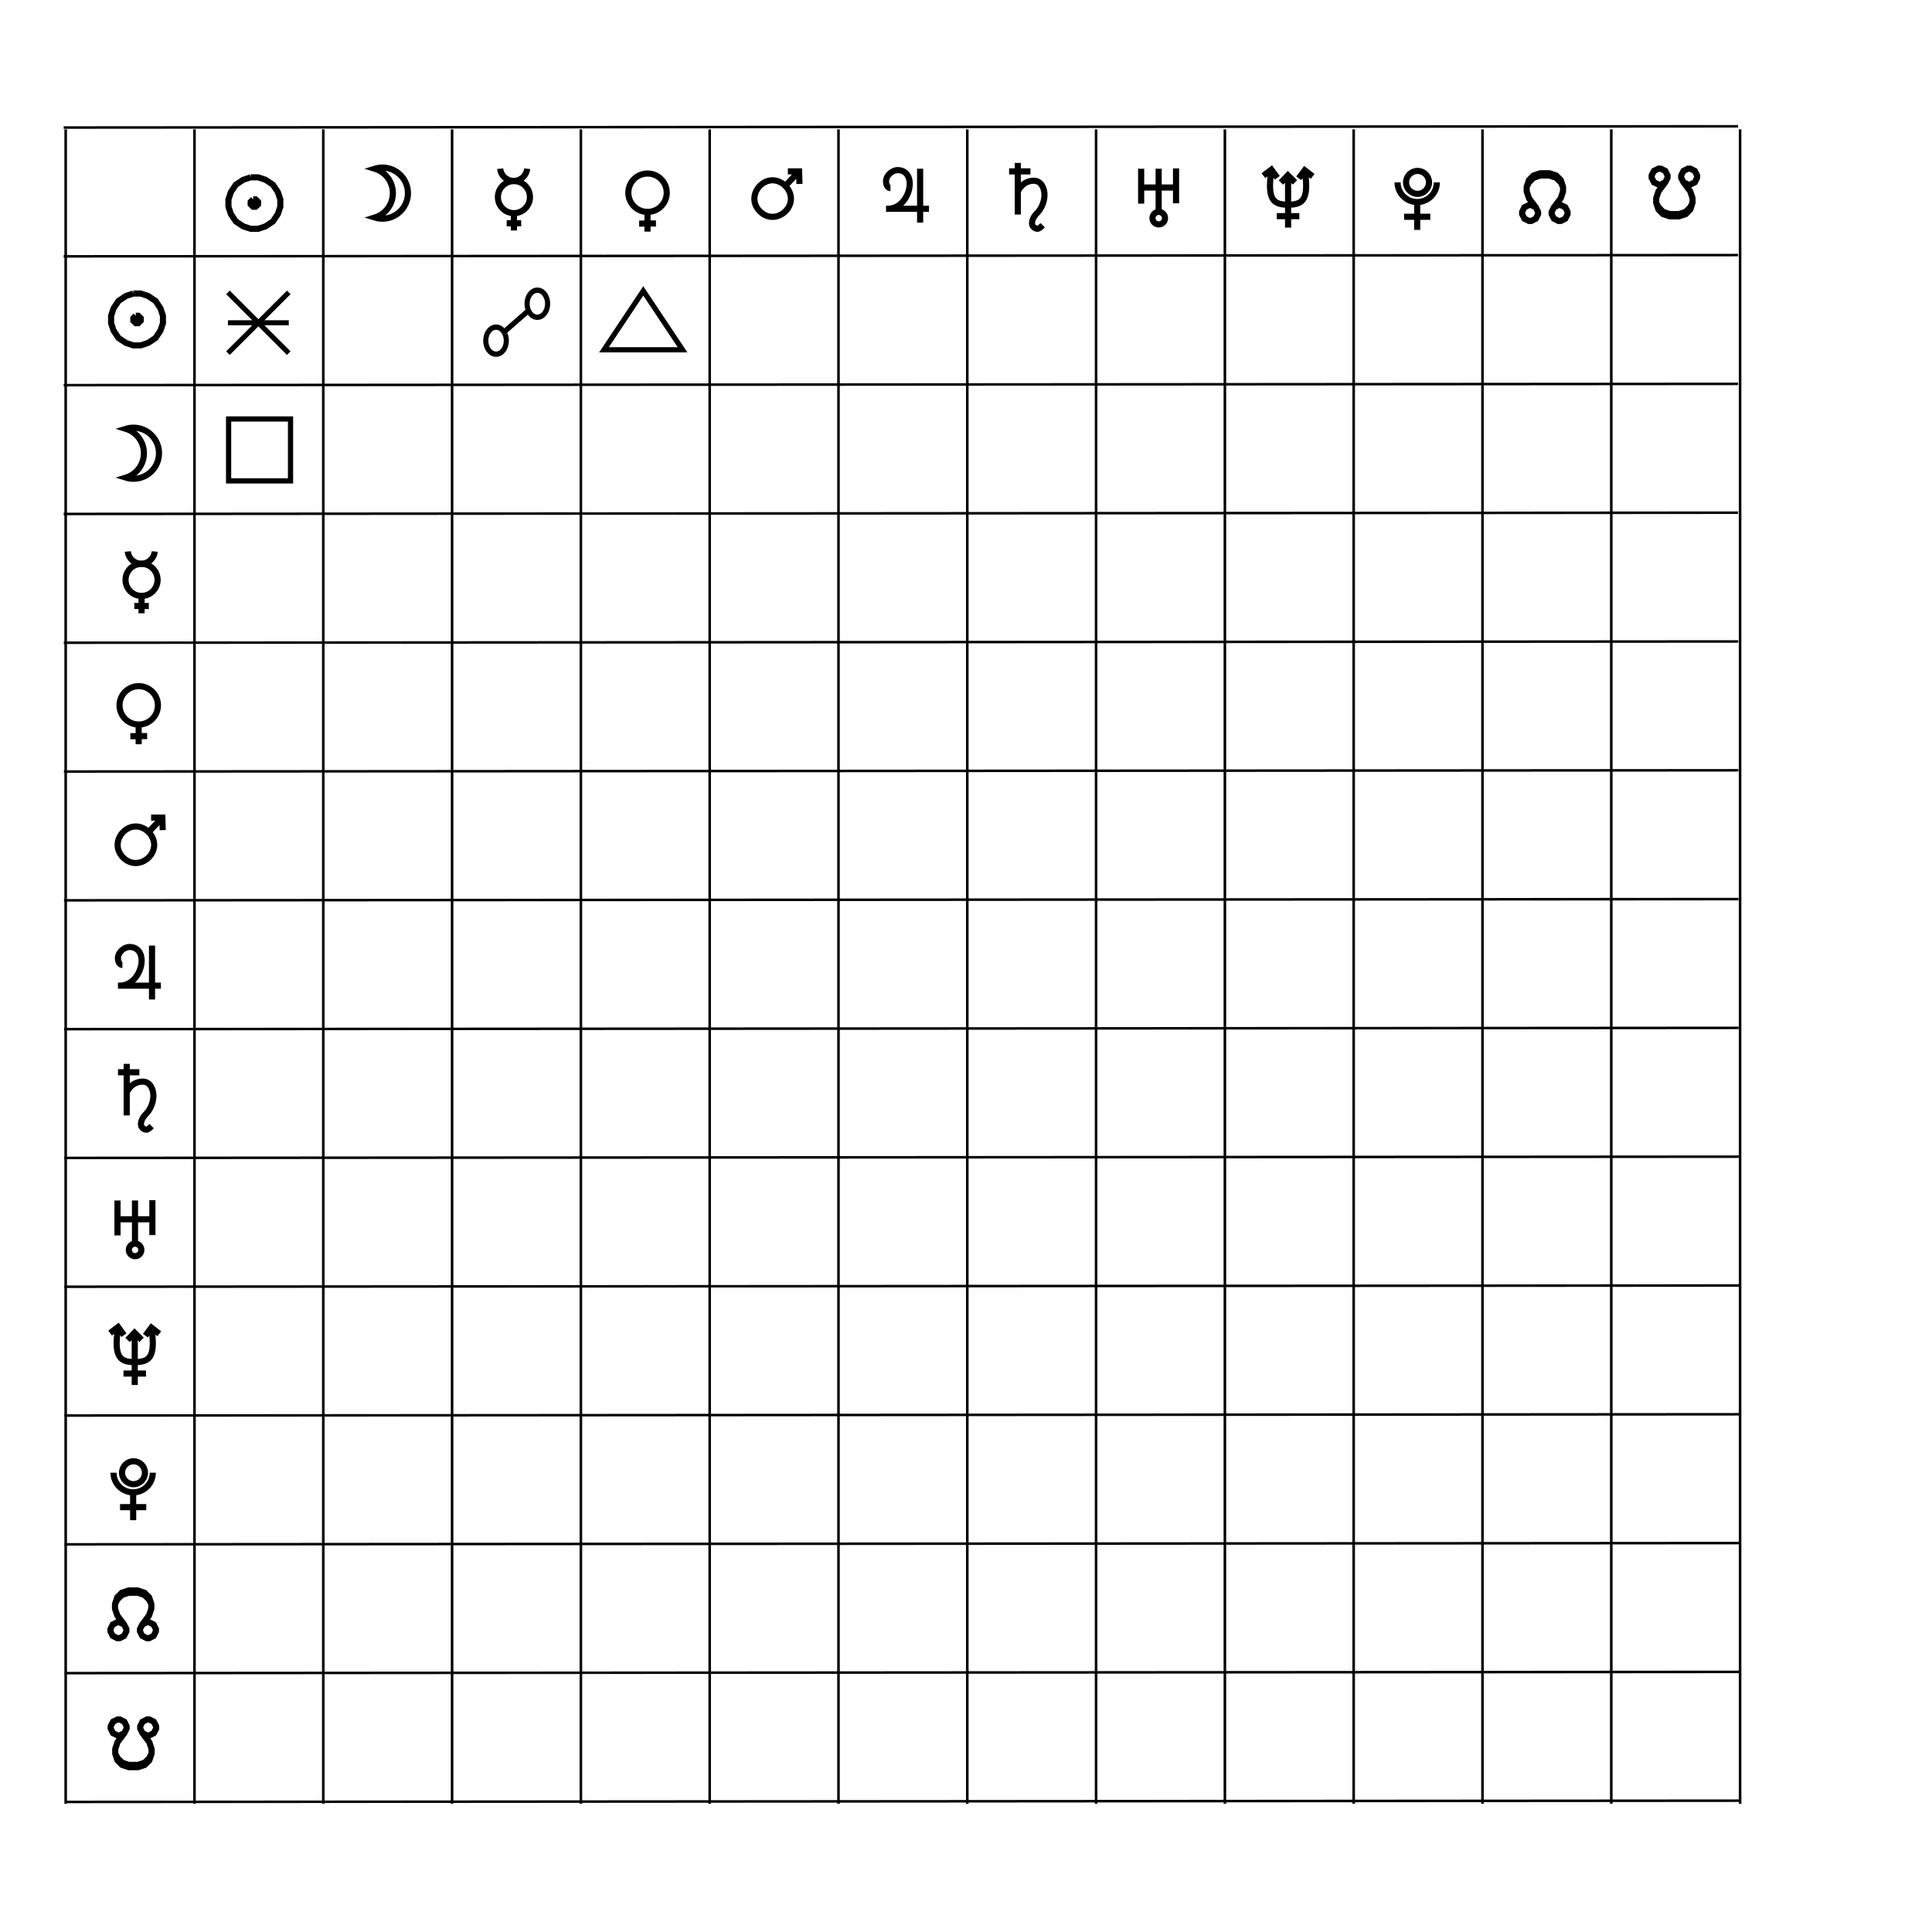
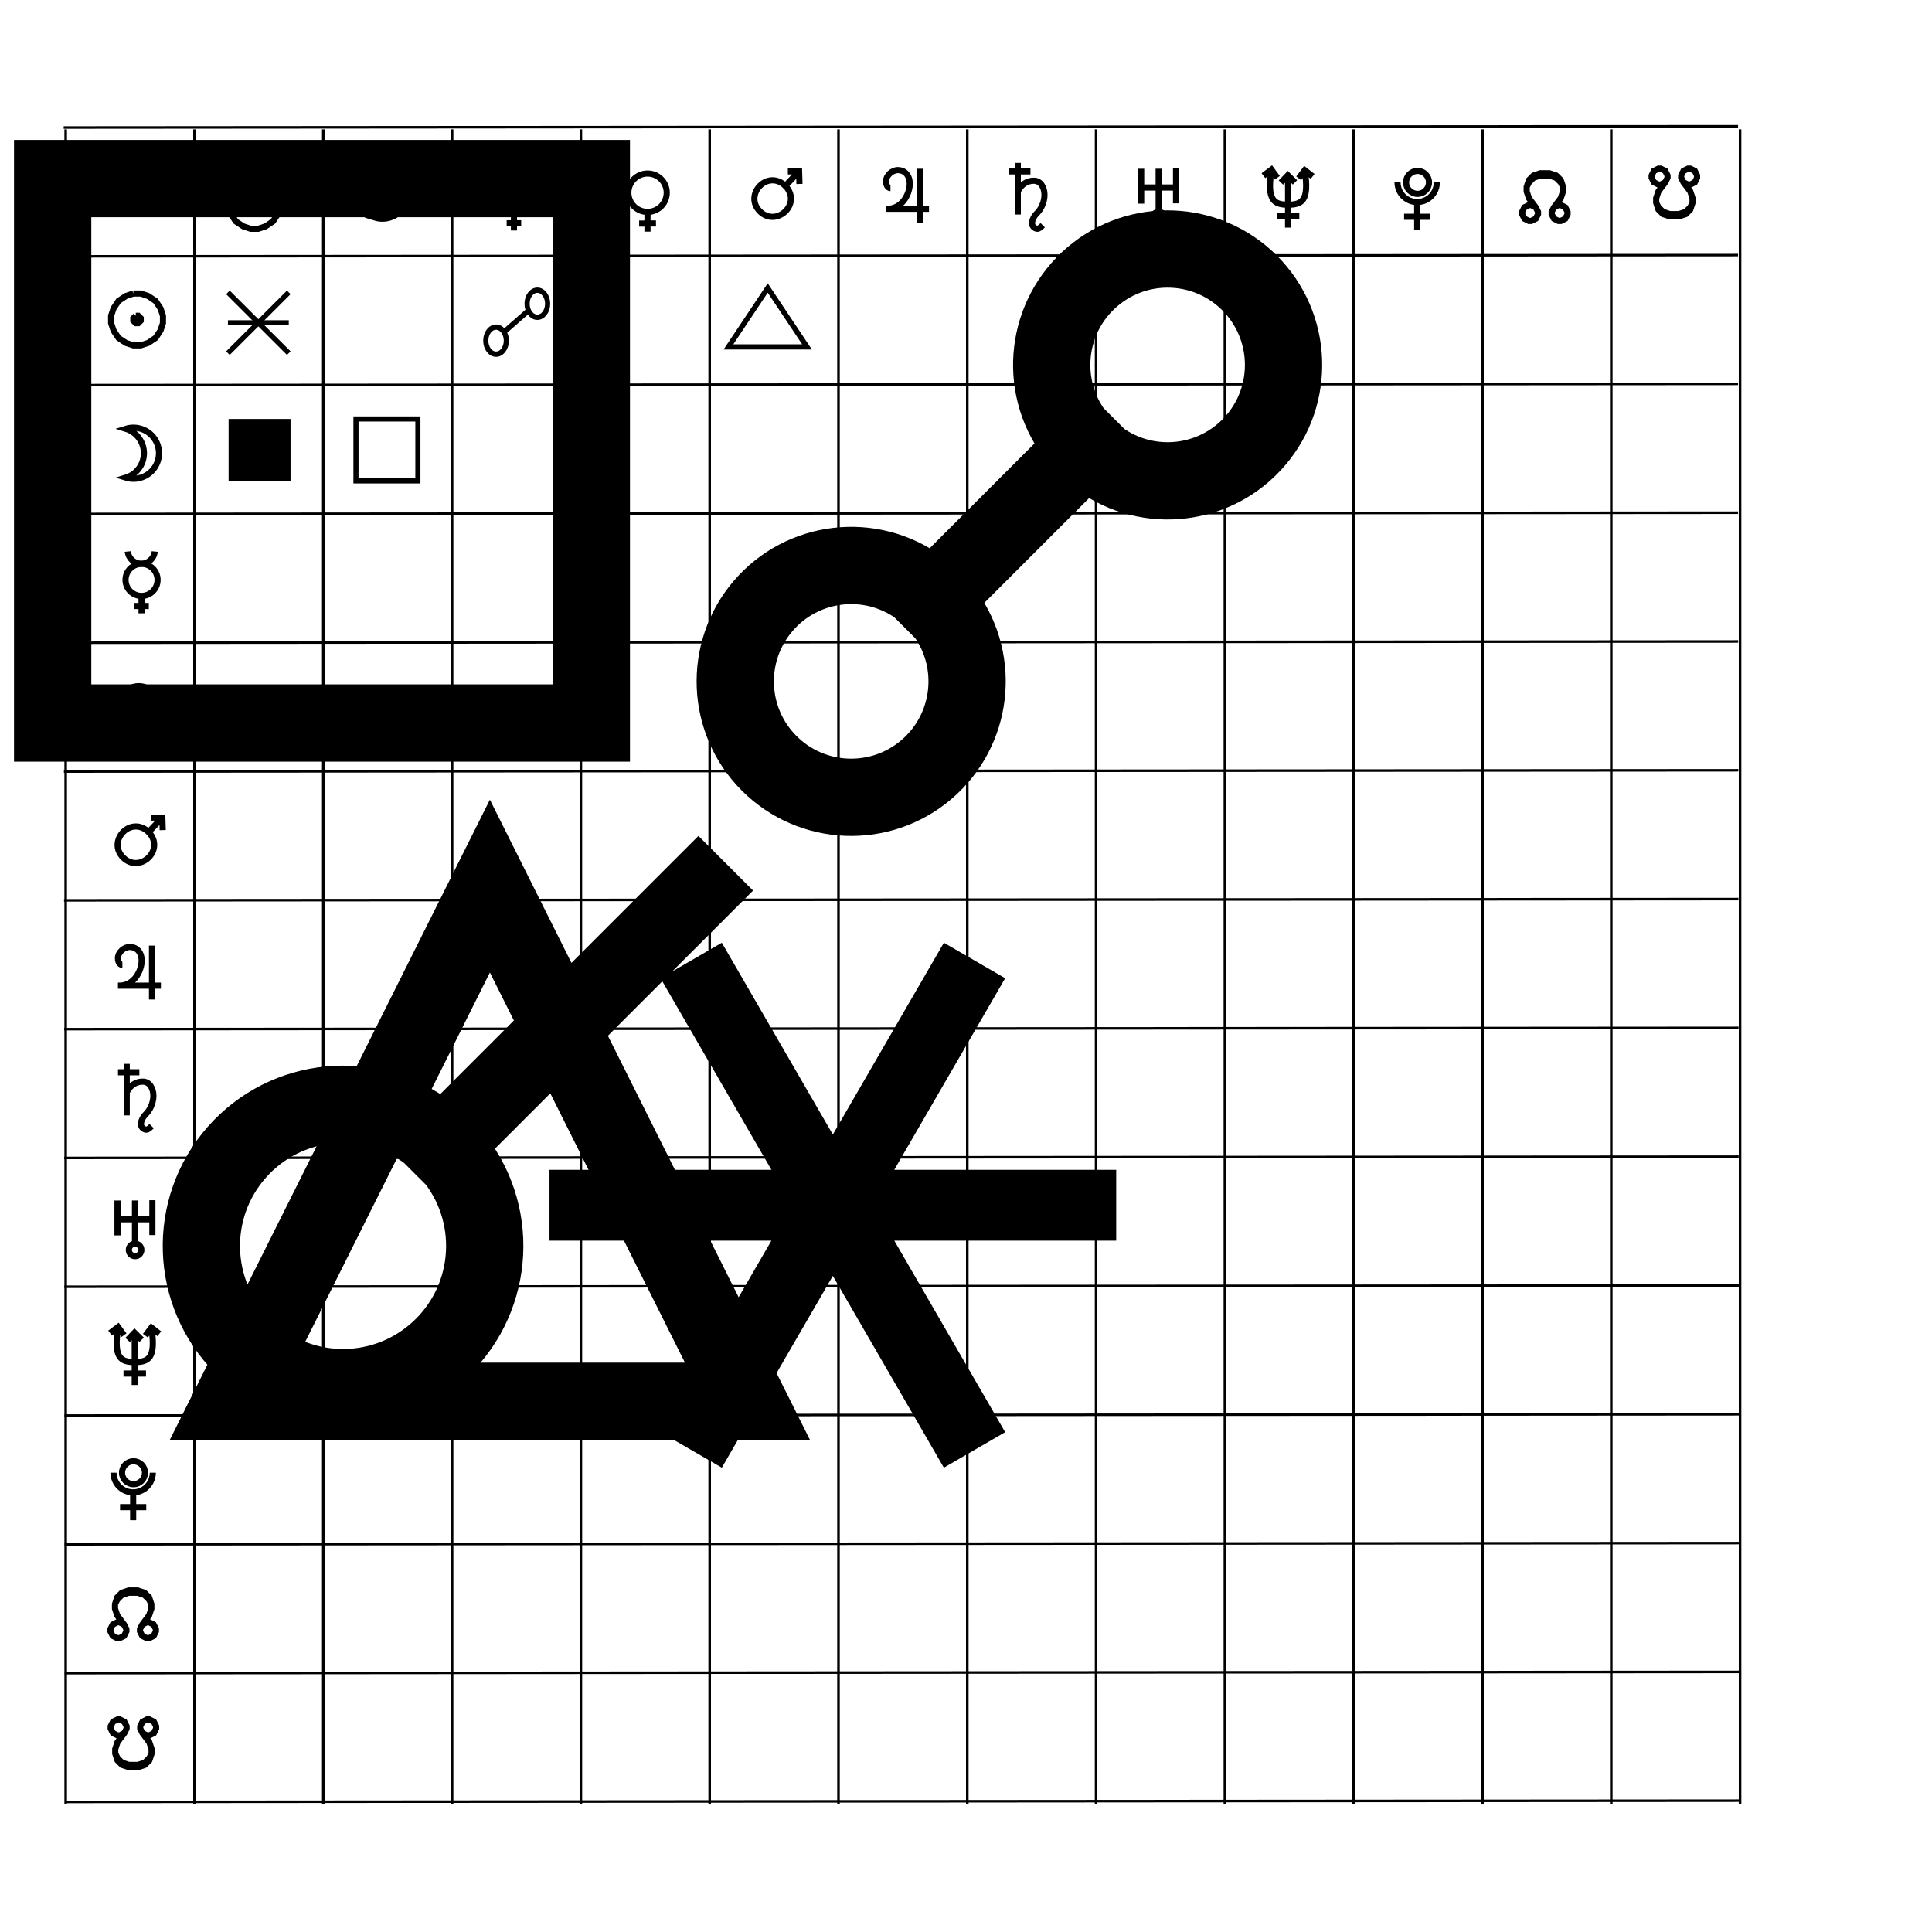
<svg xmlns="http://www.w3.org/2000/svg" width="150mm" height="150mm" viewBox="0 0 150 150" version="1.1" id="svg4685">
+   <defs id="defs105" />
  <g id="layer1" transform="translate(0,-147)" style="display:inline">
    <g id="g177" style="display:inline;stroke-width:0.2;stroke-miterlimit:4;stroke-dasharray:none" transform="translate(4.809709,0.04283)">
      <path id="path5310" d="m 0.226,286.859 130,-0.098 v 0" style="fill:none;stroke:#000000;stroke-width:0.196;stroke-linecap:butt;stroke-linejoin:miter;stroke-miterlimit:4;stroke-dasharray:none;stroke-opacity:1" />
      <path style="fill:none;stroke:#000000;stroke-width:0.196;stroke-linecap:butt;stroke-linejoin:miter;stroke-miterlimit:4;stroke-dasharray:none;stroke-opacity:1" d="m 0.134,186.859 130,-0.098 v 0" id="path5312" />
      <path id="path5314" d="m 0.143,196.859 130,-0.098 v 0" style="fill:none;stroke:#000000;stroke-width:0.196;stroke-linecap:butt;stroke-linejoin:miter;stroke-miterlimit:4;stroke-dasharray:none;stroke-opacity:1" />
      <path style="fill:none;stroke:#000000;stroke-width:0.196;stroke-linecap:butt;stroke-linejoin:miter;stroke-miterlimit:4;stroke-dasharray:none;stroke-opacity:1" d="m 0.152,206.859 130,-0.098 v 0" id="path5316" />
      <path id="path5318" d="m 0.161,216.859 130,-0.098 v 0" style="fill:none;stroke:#000000;stroke-width:0.196;stroke-linecap:butt;stroke-linejoin:miter;stroke-miterlimit:4;stroke-dasharray:none;stroke-opacity:1" />
      <path style="fill:none;stroke:#000000;stroke-width:0.196;stroke-linecap:butt;stroke-linejoin:miter;stroke-miterlimit:4;stroke-dasharray:none;stroke-opacity:1" d="m 0.171,226.859 130,-0.098 v 0" id="path5320" />
      <path id="path5322" d="m 0.18,236.859 130,-0.098 v 0" style="fill:none;stroke:#000000;stroke-width:0.196;stroke-linecap:butt;stroke-linejoin:miter;stroke-miterlimit:4;stroke-dasharray:none;stroke-opacity:1" />
      <path style="fill:none;stroke:#000000;stroke-width:0.196;stroke-linecap:butt;stroke-linejoin:miter;stroke-miterlimit:4;stroke-dasharray:none;stroke-opacity:1" d="m 0.189,246.859 130,-0.098 v 0" id="path5324" />
      <path id="path5326" d="M 0.198,256.859 130.198,256.761 v 0" style="fill:none;stroke:#000000;stroke-width:0.196;stroke-linecap:butt;stroke-linejoin:miter;stroke-miterlimit:4;stroke-dasharray:none;stroke-opacity:1" />
      <path style="fill:none;stroke:#000000;stroke-width:0.196;stroke-linecap:butt;stroke-linejoin:miter;stroke-miterlimit:4;stroke-dasharray:none;stroke-opacity:1" d="m 0.207,266.859 130,-0.098 v 0" id="path5328" />
      <path id="path5330" d="m 0.216,276.859 130,-0.098 v 0" style="fill:none;stroke:#000000;stroke-width:0.196;stroke-linecap:butt;stroke-linejoin:miter;stroke-miterlimit:4;stroke-dasharray:none;stroke-opacity:1" />
      <path id="path1034" d="m 0.134,176.859 130,-0.098 v 0" style="fill:none;stroke:#000000;stroke-width:0.196;stroke-linecap:butt;stroke-linejoin:miter;stroke-miterlimit:4;stroke-dasharray:none;stroke-opacity:1" />
      <path style="fill:none;stroke:#000000;stroke-width:0.196;stroke-linecap:butt;stroke-linejoin:miter;stroke-miterlimit:4;stroke-dasharray:none;stroke-opacity:1" d="M 0.134,166.859 130.134,166.761 v 0" id="path1036" />
      <path id="path1180" d="M 0.134,156.859 130.134,156.761 v 0" style="fill:none;stroke:#000000;stroke-width:0.196;stroke-linecap:butt;stroke-linejoin:miter;stroke-miterlimit:4;stroke-dasharray:none;stroke-opacity:1" />
      <path id="path4687" d="m 10.29,157 v 130 0" style="fill:none;stroke:#000000;stroke-width:0.2;stroke-linecap:butt;stroke-linejoin:miter;stroke-miterlimit:4;stroke-dasharray:none;stroke-opacity:1" />
      <path style="fill:none;stroke:#000000;stroke-width:0.2;stroke-linecap:butt;stroke-linejoin:miter;stroke-miterlimit:4;stroke-dasharray:none;stroke-opacity:1" d="m 20.29,157 v 130 0" id="path4689" />
      <path id="path5234" d="m 120.29,157 v 130 0" style="fill:none;stroke:#000000;stroke-width:0.2;stroke-linecap:butt;stroke-linejoin:miter;stroke-miterlimit:4;stroke-dasharray:none;stroke-opacity:1" />
      <path style="fill:none;stroke:#000000;stroke-width:0.2;stroke-linecap:butt;stroke-linejoin:miter;stroke-miterlimit:4;stroke-dasharray:none;stroke-opacity:1" d="m 110.29,157 v 130 0" id="path5236" />
      <path id="path5238" d="m 100.29,157 v 130 0" style="fill:none;stroke:#000000;stroke-width:0.2;stroke-linecap:butt;stroke-linejoin:miter;stroke-miterlimit:4;stroke-dasharray:none;stroke-opacity:1" />
      <path style="fill:none;stroke:#000000;stroke-width:0.2;stroke-linecap:butt;stroke-linejoin:miter;stroke-miterlimit:4;stroke-dasharray:none;stroke-opacity:1" d="m 90.29,157 v 130 0" id="path5240" />
      <path id="path5242" d="m 80.29,157 v 130 0" style="fill:none;stroke:#000000;stroke-width:0.2;stroke-linecap:butt;stroke-linejoin:miter;stroke-miterlimit:4;stroke-dasharray:none;stroke-opacity:1" />
      <path style="fill:none;stroke:#000000;stroke-width:0.2;stroke-linecap:butt;stroke-linejoin:miter;stroke-miterlimit:4;stroke-dasharray:none;stroke-opacity:1" d="m 70.29,157 v 130 0" id="path5244" />
      <path id="path5246" d="m 60.29,157 v 130 0" style="fill:none;stroke:#000000;stroke-width:0.2;stroke-linecap:butt;stroke-linejoin:miter;stroke-miterlimit:4;stroke-dasharray:none;stroke-opacity:1" />
      <path style="fill:none;stroke:#000000;stroke-width:0.2;stroke-linecap:butt;stroke-linejoin:miter;stroke-miterlimit:4;stroke-dasharray:none;stroke-opacity:1" d="m 50.29,157 v 130 0" id="path5248" />
      <path id="path5250" d="m 40.29,157 v 130 0" style="fill:none;stroke:#000000;stroke-width:0.2;stroke-linecap:butt;stroke-linejoin:miter;stroke-miterlimit:4;stroke-dasharray:none;stroke-opacity:1" />
      <path style="fill:none;stroke:#000000;stroke-width:0.2;stroke-linecap:butt;stroke-linejoin:miter;stroke-miterlimit:4;stroke-dasharray:none;stroke-opacity:1" d="m 30.29,157 v 130 0" id="path5252" />
      <path style="fill:none;stroke:#000000;stroke-width:0.2;stroke-linecap:butt;stroke-linejoin:miter;stroke-miterlimit:4;stroke-dasharray:none;stroke-opacity:1" d="m 0.29,157 v 130 0" id="path1122" />
      <path style="fill:none;stroke:#000000;stroke-width:0.2;stroke-linecap:butt;stroke-linejoin:miter;stroke-miterlimit:4;stroke-dasharray:none;stroke-opacity:1" d="m 130.29,157 v 130 0" id="path1195" />
    </g>
  </g>
  <g id="layer3" transform="translate(0,10)">
    <g id="g212" transform="matrix(0.8924151,0,0,0.8912927,4.710616,4.651719)" style="stroke-width:0.443;stroke-miterlimit:4;stroke-dasharray:none">
-       <rect y="9.031" x="14.552" height="5" width="5" id="rect198" style="fill:none;stroke-width:0.443;stroke-miterlimit:4;stroke-dasharray:none" />
      <path id="path202" d="m 14.552,11.677 c 5.292,0 5.292,0 5.292,0 v 0" style="fill:none;stroke:#000000;stroke-width:0.443;stroke-linecap:butt;stroke-linejoin:miter;stroke-miterlimit:4;stroke-dasharray:none;stroke-opacity:1" />
      <path id="path204" d="M 14.552,9.031 C 19.844,14.323 19.844,14.323 19.844,14.323" style="fill:none;stroke:#000000;stroke-width:0.443;stroke-linecap:butt;stroke-linejoin:miter;stroke-miterlimit:4;stroke-dasharray:none;stroke-opacity:1" />
      <path id="path206" d="M 14.552,14.323 C 19.844,9.031 19.844,9.031 19.844,9.031" style="fill:none;stroke:#000000;stroke-width:0.443;stroke-linecap:butt;stroke-linejoin:miter;stroke-miterlimit:4;stroke-dasharray:none;stroke-opacity:1" />
    </g>
    <g id="g4678">
      <g style="stroke-width:0.412;stroke-miterlimit:4;stroke-dasharray:none" transform="matrix(0.9674525,0,0,1.000648,1.341191,2.011485)" id="g1046">
        <ellipse style="opacity:1;fill:none;stroke:#000000;stroke-width:0.412;stroke-miterlimit:4;stroke-dasharray:none;stroke-opacity:1" id="path227" cx="38.423" cy="14.428" rx="0.825" ry="1.05" />
        <ellipse cy="11.563" cx="41.737" id="circle1034" style="opacity:1;fill:none;stroke:#000000;stroke-width:0.412;stroke-miterlimit:4;stroke-dasharray:none;stroke-opacity:1" rx="0.825" ry="1.05" />
        <path style="fill:none;stroke:#000000;stroke-width:0.412;stroke-linecap:butt;stroke-linejoin:miter;stroke-miterlimit:4;stroke-dasharray:none;stroke-opacity:1" d="M 39.064,13.755 C 41.008,12.109 41.008,12.109 41.008,12.109" id="path1039" />
      </g>
    </g>
-     <rect style="opacity:1;fill:none;stroke:#000000;stroke-width:0.405;stroke-miterlimit:4;stroke-dasharray:none;stroke-opacity:1" id="rect1041" width="4.808" height="4.808" x="17.749" y="22.529" />
-     <path style="fill:none;stroke:#000000;stroke-width:0.405;stroke-linecap:butt;stroke-linejoin:miter;stroke-miterlimit:4;stroke-dasharray:none;stroke-opacity:1" d="m 46.894,17.158 3.049,-4.573 3.049,4.573 z" id="path1054" />
+     <path d="m 17.749,22.529 h 4.808 v 4.808 h -4.808 z" id=" " />
+     <path style="fill:none;stroke:#000000;stroke-width:0.405;stroke-linecap:butt;stroke-linejoin:miter;stroke-miterlimit:4;stroke-dasharray:none;stroke-opacity:1" d="m 56.557,16.933 3.049,-4.573 3.049,4.573 z" id="path1054" />
+     <path style="fill:none;stroke:#000000;stroke-width:0.397;stroke-linecap:butt;stroke-linejoin:miter;stroke-miterlimit:4;stroke-dasharray:none;stroke-opacity:1" d="m 27.637,22.529 h 4.808 v 4.808 h -4.808 z" id="path916" />
+     <path style="opacity:1;fill:none;fill-opacity:1;fill-rule:nonzero;stroke:#000000;stroke-width:6;stroke-linecap:butt;stroke-linejoin:miter;stroke-miterlimit:4;stroke-dasharray:none;stroke-opacity:1" d="M 4.089,3.866 H 45.911 V 46.134 H 4.089 Z" id="rect33060" />
+     <path id="sextile" d="m 86.662,83.572 h -44 m 11,-19 22,38 m 0,-38 -22,38" style="stroke:#000000;stroke-width:5.5" />
+     <path id="trine" d="m 18.034,98.797 h 40 l -20,-40 z" style="fill:none;stroke:#000000;stroke-width:6" />
+     <path id="conjuction" d="m 33.348,78.022 a 11,11 0 1 0 2,2 z m 1,1 22,-22" style="fill:none;stroke:#000000;stroke-width:6" />
+     <path id="opposition" d="m 71.37,35.618 a 9,9 0 1 0 2,2 z m 1,1 12,-12 m 1,1 a 9,9 0 1 0 -2,-2 z" style="fill:none;stroke:#000000;stroke-width:6" />
  </g>
  <g id="Planetas" style="display:inline" transform="translate(9.77792,19.79651)">
    <g id="g4983" style="display:inline" transform="translate(4.809709,0.04283)">
      <g id="g147" transform="translate(0,0.4154115)">
        <g id="sol" style="overflow:hidden" transform="matrix(0.2635816,0,0,0.2635156,-167.6572,-61.49852)">
          <path id="path4929" d="m 620,243 -2.182,0.727 -2.182,1.455 -1.455,2.182 -0.727,2.182 v 2.182 l 0.727,2.182 1.455,2.182 2.182,1.455 2.182,0.727 h 2.182 l 2.182,-0.727 2.182,-1.455 1.455,-2.182 0.727,-2.182 v -2.182 L 628,247.364 626.545,245.182 624.364,243.727 622.182,243 H 620 m 0.727,6.545 L 620,250.273 V 251 l 0.727,0.727 h 0.727 L 622.182,251 v -0.727 l -0.727,-0.727 h -0.727 m 0,0.727 V 251 h 0.727 v -0.727 h -0.727" style="fill:none;stroke:#000000;stroke-width:1.8" />
        </g>
        <g transform="matrix(0.2636823,0,0,0.2617044,-158.6083,-70.0814)" style="overflow:hidden" id="g67">
          <path style="fill:none;stroke:#000000;stroke-width:1.8" d="m 620,243 -2.182,0.727 -2.182,1.455 -1.455,2.182 -0.727,2.182 v 2.182 l 0.727,2.182 1.455,2.182 2.182,1.455 2.182,0.727 h 2.182 l 2.182,-0.727 2.182,-1.455 1.455,-2.182 0.727,-2.182 v -2.182 L 628,247.364 626.545,245.182 624.364,243.727 622.182,243 H 620 m 0.727,6.545 L 620,250.273 V 251 l 0.727,0.727 h 0.727 L 622.182,251 v -0.727 l -0.727,-0.727 h -0.727 m 0,0.727 V 251 h 0.727 v -0.727 h -0.727" id="path65" />
        </g>
        <g transform="matrix(0.2645833,0,0,0.2645833,-176.5261,-67.65999)" style="overflow:hidden" id="g73">
          <path style="fill:none;stroke:#000000;stroke-width:1.8" d="m 649,305 a 7.497,7.497 0 0 1 0,14.327 A 7.497,7.497 0 1 0 649,305 Z" id="path71" />
        </g>
        <g transform="matrix(0.2645833,0,0,0.2645833,-174.0235,-52.5786)" style="overflow:hidden" id="g79">
          <path style="fill:none;stroke:#000000;stroke-width:1.8" d="m 642,300 h 4.26 m -2.13,-2.982 v 5.112 m 4.703,-9.798 a 4.703,4.703 0 0 1 -4.703,4.703 4.703,4.703 0 0 1 -4.703,-4.703 4.703,4.703 0 0 1 4.703,-4.703 4.703,4.703 0 0 1 4.703,4.703 z" id="path75" />
          <path style="fill:none;stroke:#000000;stroke-width:1.8" d="m 648,284 a 3.972,3.972 0 0 1 -3.955,3.591 3.972,3.972 0 0 1 -3.952,-3.594" id="path77" />
        </g>
        <g transform="matrix(0.2645833,0,0,0.2645833,-139.6876,-7.026768)" style="overflow:hidden" id="g83">
          <path style="fill:none;stroke:#000000;stroke-width:1.8" d="m 516,166 -4.938,0.04 m 2.449,2.365 v -5.79 c -3.11,-0.008 -5.625,-2.534 -5.62,-5.642 0.004,-3.108 2.527,-5.622 5.636,-5.622 3.109,0 5.631,2.514 5.636,5.622 0.004,3.108 -2.511,5.634 -5.62,5.642" id="path81" />
        </g>
        <g transform="matrix(0.2645833,0,0,0.2645833,-150.5435,-3.652443)" style="overflow:hidden" id="g87">
          <path style="fill:none;stroke:#000000;stroke-width:1.8" d="m 557,181 c -5.247,-4.151 -11.699,3.206 -7.019,7.886 4.681,4.68 12.037,-1.771 7.886,-7.019 z m 0,0 0.434,0.434 3.997,-4.217 m -3.24,-0.055 h 3.295 l 0.11,3.682" id="path85" />
        </g>
        <g transform="matrix(0.2645833,0,0,0.2645833,-138.7003,-114.9351)" style="overflow:hidden" id="g91">
          <path style="fill:none;stroke:#000000;stroke-width:1.8" d="m 505,641 c -0.435,0 -1.304,-0.406 -1.304,-2.029 0,-1.623 1.739,-3.246 3.478,-3.246 1.739,0 3.478,1.217 3.478,4.057 0,2.84 -2.174,7.303 -6.521,7.303 m 12.173,0 h -12.607 m 9.999,-11.766 v 15.823" id="path89" />
        </g>
        <g transform="matrix(0.2645833,0,0,0.2645833,-92.24489,-109.5658)" style="overflow:hidden" id="g95">
          <path style="fill:none;stroke:#000000;stroke-width:1.8" d="m 338,668 c -0.522,0.522 -1.044,1.044 -1.567,1.044 -0.522,0 -1.567,-0.522 -1.567,-1.567 0,-1.044 0.522,-2.089 1.567,-3.133 1.044,-1.044 2.089,-3.133 2.089,-5.222 0,-2.089 -1.044,-4.178 -3.133,-4.178 -1.976,0 -3.656,1.044 -4.7,3.133 m -2.555,-5.875 h 6.267 m -3.711,-2.481 v 15.144" id="path93" />
        </g>
        <g transform="matrix(0.2645833,0,0,0.2645833,-132.73,-97.70443)" style="overflow:hidden" id="urano">
          <path style="fill:none;stroke:#000000;stroke-width:1.8" d="m 481,645 v 10.238 m 10.236,-10.328 v 10.238 m -10.266,-4.639 h 10.231 m -5.064,-5.515 v 11.95" id="path97" />
          <path style="fill:none;stroke:#000000;stroke-width:1.8" d="m 488,659.5 a 1.838,1.838 0 0 1 -1.838,1.838 1.838,1.838 0 0 1 -1.838,-1.838 1.838,1.838 0 0 1 1.838,-1.838 A 1.838,1.838 0 0 1 488,659.5 Z" id="path99" />
        </g>
        <g transform="matrix(0.2645833,0,0,0.2645833,-154.1132,-75.83259)" style="overflow:hidden" id="g105">
          <path style="fill:none;stroke:#000000;stroke-width:1.8" d="m 570,602 1.771,-2.363 2.319,1.804 m -14.443,-0.2 2.341,-1.774 1.741,2.386 m -1.8,-1.773 c -1.238,8.41 0.825,9.671 4.951,9.671 4.126,0 6.189,-1.261 4.951,-9.671 m -7.053,3.17 2.04,-2.126 2.086,2.079 m -5.324,9.912 h 6.601 m -3.301,-12.194 v 15.558" id="path103" />
        </g>
        <g transform="matrix(0.2645833,0,0,0.2645833,-86.59682,-77.09856)" style="overflow:hidden" id="g111">
          <path style="fill:none;stroke:#000000;stroke-width:1.8" d="m 317,647 a 5.768,5.768 0 0 1 -2.884,4.995 5.768,5.768 0 0 1 -5.768,0 A 5.768,5.768 0 0 1 305.465,647 m 5.768,13.939 v -8.171 m -3.845,4.326 h 7.69" id="path107" />
          <path style="fill:none;stroke:#000000;stroke-width:1.8" d="m 314.7,647 a 3.364,3.364 0 0 1 -3.364,3.364 A 3.364,3.364 0 0 1 307.971,647 3.364,3.364 0 0 1 311.336,643.636 3.364,3.364 0 0 1 314.7,647 Z" id="path109" />
        </g>
        <g transform="matrix(0.2645833,0,0,0.2645833,-63.42688,51.8994)" style="overflow:hidden" id="g115">
          <path style="fill:none;stroke:#000000;stroke-width:1.8" d="m 221,204 -1.333,-0.667 H 219 L 217.667,204 217,205.333 V 206 l 0.667,1.333 L 219,208 h 0.667 L 221,207.333 221.667,206 v -0.667 L 221,204 l -2,-2.667 -0.667,-2 V 198 L 219,196 l 1.333,-1.333 2,-0.667 H 225 l 2,0.667 L 228.333,196 229,198 v 1.333 l -0.667,2 -2,2.667 -0.667,1.333 V 206 l 0.667,1.333 1.333,0.667 h 0.667 l 1.333,-0.667 L 230.333,206 v -0.667 L 229.667,204 l -1.333,-0.667 h -0.667 L 226.333,204 m -8,-6 0.667,-1.333 1.333,-1.333 2,-0.667 H 225 l 2,0.667 1.333,1.333 L 229,198" id="path113" />
        </g>
        <g transform="matrix(0.2645833,0,0,0.2645833,-157.5118,-43.12386)" style="overflow:hidden" id="g119">
          <path style="fill:none;stroke:#000000;stroke-width:1.8" transform="rotate(180,582,595)" d="m 582,595 -1.333,-0.667 H 580 L 578.667,595 578,596.333 V 597 l 0.667,1.333 L 580,599 h 0.667 L 582,598.333 582.667,597 v -0.667 L 582,595 l -2,-2.667 -0.667,-2 V 589 L 580,587 l 1.333,-1.333 2,-0.667 H 586 l 2,0.667 L 589.333,587 590,589 v 1.333 l -0.667,2 -2,2.667 -0.667,1.333 V 597 l 0.667,1.333 1.333,0.667 h 0.667 l 1.333,-0.667 L 591.333,597 v -0.667 L 590.667,595 l -1.333,-0.667 h -0.667 L 587.333,595 m -8,-6 0.667,-1.333 1.333,-1.333 2,-0.667 H 586 l 2,0.667 1.333,1.333 L 590,589" id="path117" />
        </g>
        <g id="g3821" style="overflow:hidden" transform="matrix(0.2645833,0,0,0.2645833,-157.198,-87.85376)">
          <path id="path3819" d="m 649,305 a 7.497,7.497 0 0 1 0,14.327 A 7.497,7.497 0 1 0 649,305 Z" style="fill:none;stroke:#000000;stroke-width:1.8" />
        </g>
        <g id="g3827" style="overflow:hidden" transform="matrix(0.2645833,0,0,0.2645833,-145.1119,-82.29751)">
          <path id="path3823" d="m 642,300 h 4.26 m -2.13,-2.982 v 5.112 m 4.703,-9.798 a 4.703,4.703 0 0 1 -4.703,4.703 4.703,4.703 0 0 1 -4.703,-4.703 4.703,4.703 0 0 1 4.703,-4.703 4.703,4.703 0 0 1 4.703,4.703 z" style="fill:none;stroke:#000000;stroke-width:1.8" />
          <path id="path3825" d="m 648,284 a 3.972,3.972 0 0 1 -3.955,3.591 3.972,3.972 0 0 1 -3.952,-3.594" style="fill:none;stroke:#000000;stroke-width:1.8" />
        </g>
        <g id="g3831" style="overflow:hidden" transform="matrix(0.2645833,0,0,0.2645833,-100.1833,-46.82746)">
          <path id="path3829" d="m 516,166 -4.938,0.04 m 2.449,2.365 v -5.79 c -3.11,-0.008 -5.625,-2.534 -5.62,-5.642 0.004,-3.108 2.527,-5.622 5.636,-5.622 3.109,0 5.631,2.514 5.636,5.622 0.004,3.108 -2.511,5.634 -5.62,5.642" style="fill:none;stroke:#000000;stroke-width:1.8" />
        </g>
        <g id="g3835" style="overflow:hidden" transform="matrix(0.2645833,0,0,0.2645833,-101.1064,-53.82216)">
          <path id="path3833" d="m 557,181 c -5.247,-4.151 -11.699,3.206 -7.019,7.886 4.681,4.68 12.037,-1.771 7.886,-7.019 z m 0,0 0.434,0.434 3.997,-4.217 m -3.24,-0.055 h 3.295 l 0.11,3.682" style="fill:none;stroke:#000000;stroke-width:1.8" />
        </g>
        <g id="g3839" style="overflow:hidden" transform="matrix(0.2645833,0,0,0.2645833,-79.06521,-175.2509)">
          <path id="path3837" d="m 505,641 c -0.435,0 -1.304,-0.406 -1.304,-2.029 0,-1.623 1.739,-3.246 3.478,-3.246 1.739,0 3.478,1.217 3.478,4.057 0,2.84 -2.174,7.303 -6.521,7.303 m 12.173,0 h -12.607 m 9.999,-11.766 v 15.823" style="fill:none;stroke:#000000;stroke-width:1.8" />
        </g>
        <g id="g3843" style="overflow:hidden" transform="matrix(0.2645833,0,0,0.2645833,-23.06118,-179.5109)">
          <path id="path3841" d="m 338,668 c -0.522,0.522 -1.044,1.044 -1.567,1.044 -0.522,0 -1.567,-0.522 -1.567,-1.567 0,-1.044 0.522,-2.089 1.567,-3.133 1.044,-1.044 2.089,-3.133 2.089,-5.222 0,-2.089 -1.044,-4.178 -3.133,-4.178 -1.976,0 -3.656,1.044 -4.7,3.133 m -2.555,-5.875 h 6.267 m -3.711,-2.481 v 15.144" style="fill:none;stroke:#000000;stroke-width:1.8" />
        </g>
        <g id="g3849" style="overflow:hidden" transform="matrix(0.2645833,0,0,0.2645833,-53.25303,-177.8105)">
          <path id="path3845" d="m 481,645 v 10.238 m 10.236,-10.328 v 10.238 m -10.266,-4.639 h 10.231 m -5.064,-5.515 v 11.95" style="fill:none;stroke:#000000;stroke-width:1.8" />
          <path id="path3847" d="m 488,659.5 a 1.838,1.838 0 0 1 -1.838,1.838 1.838,1.838 0 0 1 -1.838,-1.838 1.838,1.838 0 0 1 1.838,-1.838 A 1.838,1.838 0 0 1 488,659.5 Z" style="fill:none;stroke:#000000;stroke-width:1.8" />
        </g>
        <g id="g3853" style="overflow:hidden" transform="matrix(0.2645833,0,0,0.2645833,-64.56819,-165.6922)">
          <path id="path3851" d="m 570,602 1.771,-2.363 2.319,1.804 m -14.443,-0.2 2.341,-1.774 1.741,2.386 m -1.8,-1.773 c -1.238,8.41 0.825,9.671 4.951,9.671 4.126,0 6.189,-1.261 4.951,-9.671 m -7.053,3.17 2.04,-2.126 2.086,2.079 m -5.324,9.912 h 6.601 m -3.301,-12.194 v 15.558" style="fill:none;stroke:#000000;stroke-width:1.8" />
        </g>
        <g id="g3859" style="overflow:hidden" transform="matrix(0.2645833,0,0,0.2645833,13.09611,-177.2799)">
          <path id="path3855" d="m 317,647 a 5.768,5.768 0 0 1 -2.884,4.995 5.768,5.768 0 0 1 -5.768,0 A 5.768,5.768 0 0 1 305.465,647 m 5.768,13.939 v -8.171 m -3.845,4.326 h 7.69" style="fill:none;stroke:#000000;stroke-width:1.8" />
          <path id="path3857" d="m 314.7,647 a 3.364,3.364 0 0 1 -3.364,3.364 A 3.364,3.364 0 0 1 307.971,647 3.364,3.364 0 0 1 311.336,643.636 3.364,3.364 0 0 1 314.7,647 Z" style="fill:none;stroke:#000000;stroke-width:1.8" />
        </g>
        <g id="g3863" style="overflow:hidden" transform="matrix(0.2645833,0,0,0.2645833,46.17685,-58.13323)">
          <path id="path3861" d="m 221,204 -1.333,-0.667 H 219 L 217.667,204 217,205.333 V 206 l 0.667,1.333 L 219,208 h 0.667 L 221,207.333 221.667,206 v -0.667 L 221,204 l -2,-2.667 -0.667,-2 V 198 L 219,196 l 1.333,-1.333 2,-0.667 H 225 l 2,0.667 L 228.333,196 229,198 v 1.333 l -0.667,2 -2,2.667 -0.667,1.333 V 206 l 0.667,1.333 1.333,0.667 h 0.667 l 1.333,-0.667 L 230.333,206 v -0.667 L 229.667,204 l -1.333,-0.667 h -0.667 L 226.333,204 m -8,-6 0.667,-1.333 1.333,-1.333 2,-0.667 H 225 l 2,0.667 1.333,1.333 L 229,198" style="fill:none;stroke:#000000;stroke-width:1.8" />
        </g>
        <g id="g3867" style="overflow:hidden" transform="matrix(0.2645833,0,0,0.2645833,-37.87196,-163.5291)">
          <path id="path3865" d="m 582,595 -1.333,-0.667 H 580 L 578.667,595 578,596.333 V 597 l 0.667,1.333 L 580,599 h 0.667 L 582,598.333 582.667,597 v -0.667 L 582,595 l -2,-2.667 -0.667,-2 V 589 L 580,587 l 1.333,-1.333 2,-0.667 H 586 l 2,0.667 L 589.333,587 590,589 v 1.333 l -0.667,2 -2,2.667 -0.667,1.333 V 597 l 0.667,1.333 1.333,0.667 h 0.667 l 1.333,-0.667 L 591.333,597 v -0.667 L 590.667,595 l -1.333,-0.667 h -0.667 L 587.333,595 m -8,-6 0.667,-1.333 1.333,-1.333 2,-0.667 H 586 l 2,0.667 1.333,1.333 L 590,589" transform="rotate(180,582,595)" style="fill:none;stroke:#000000;stroke-width:1.8" />
        </g>
      </g>
    </g>
  </g>
</svg>
